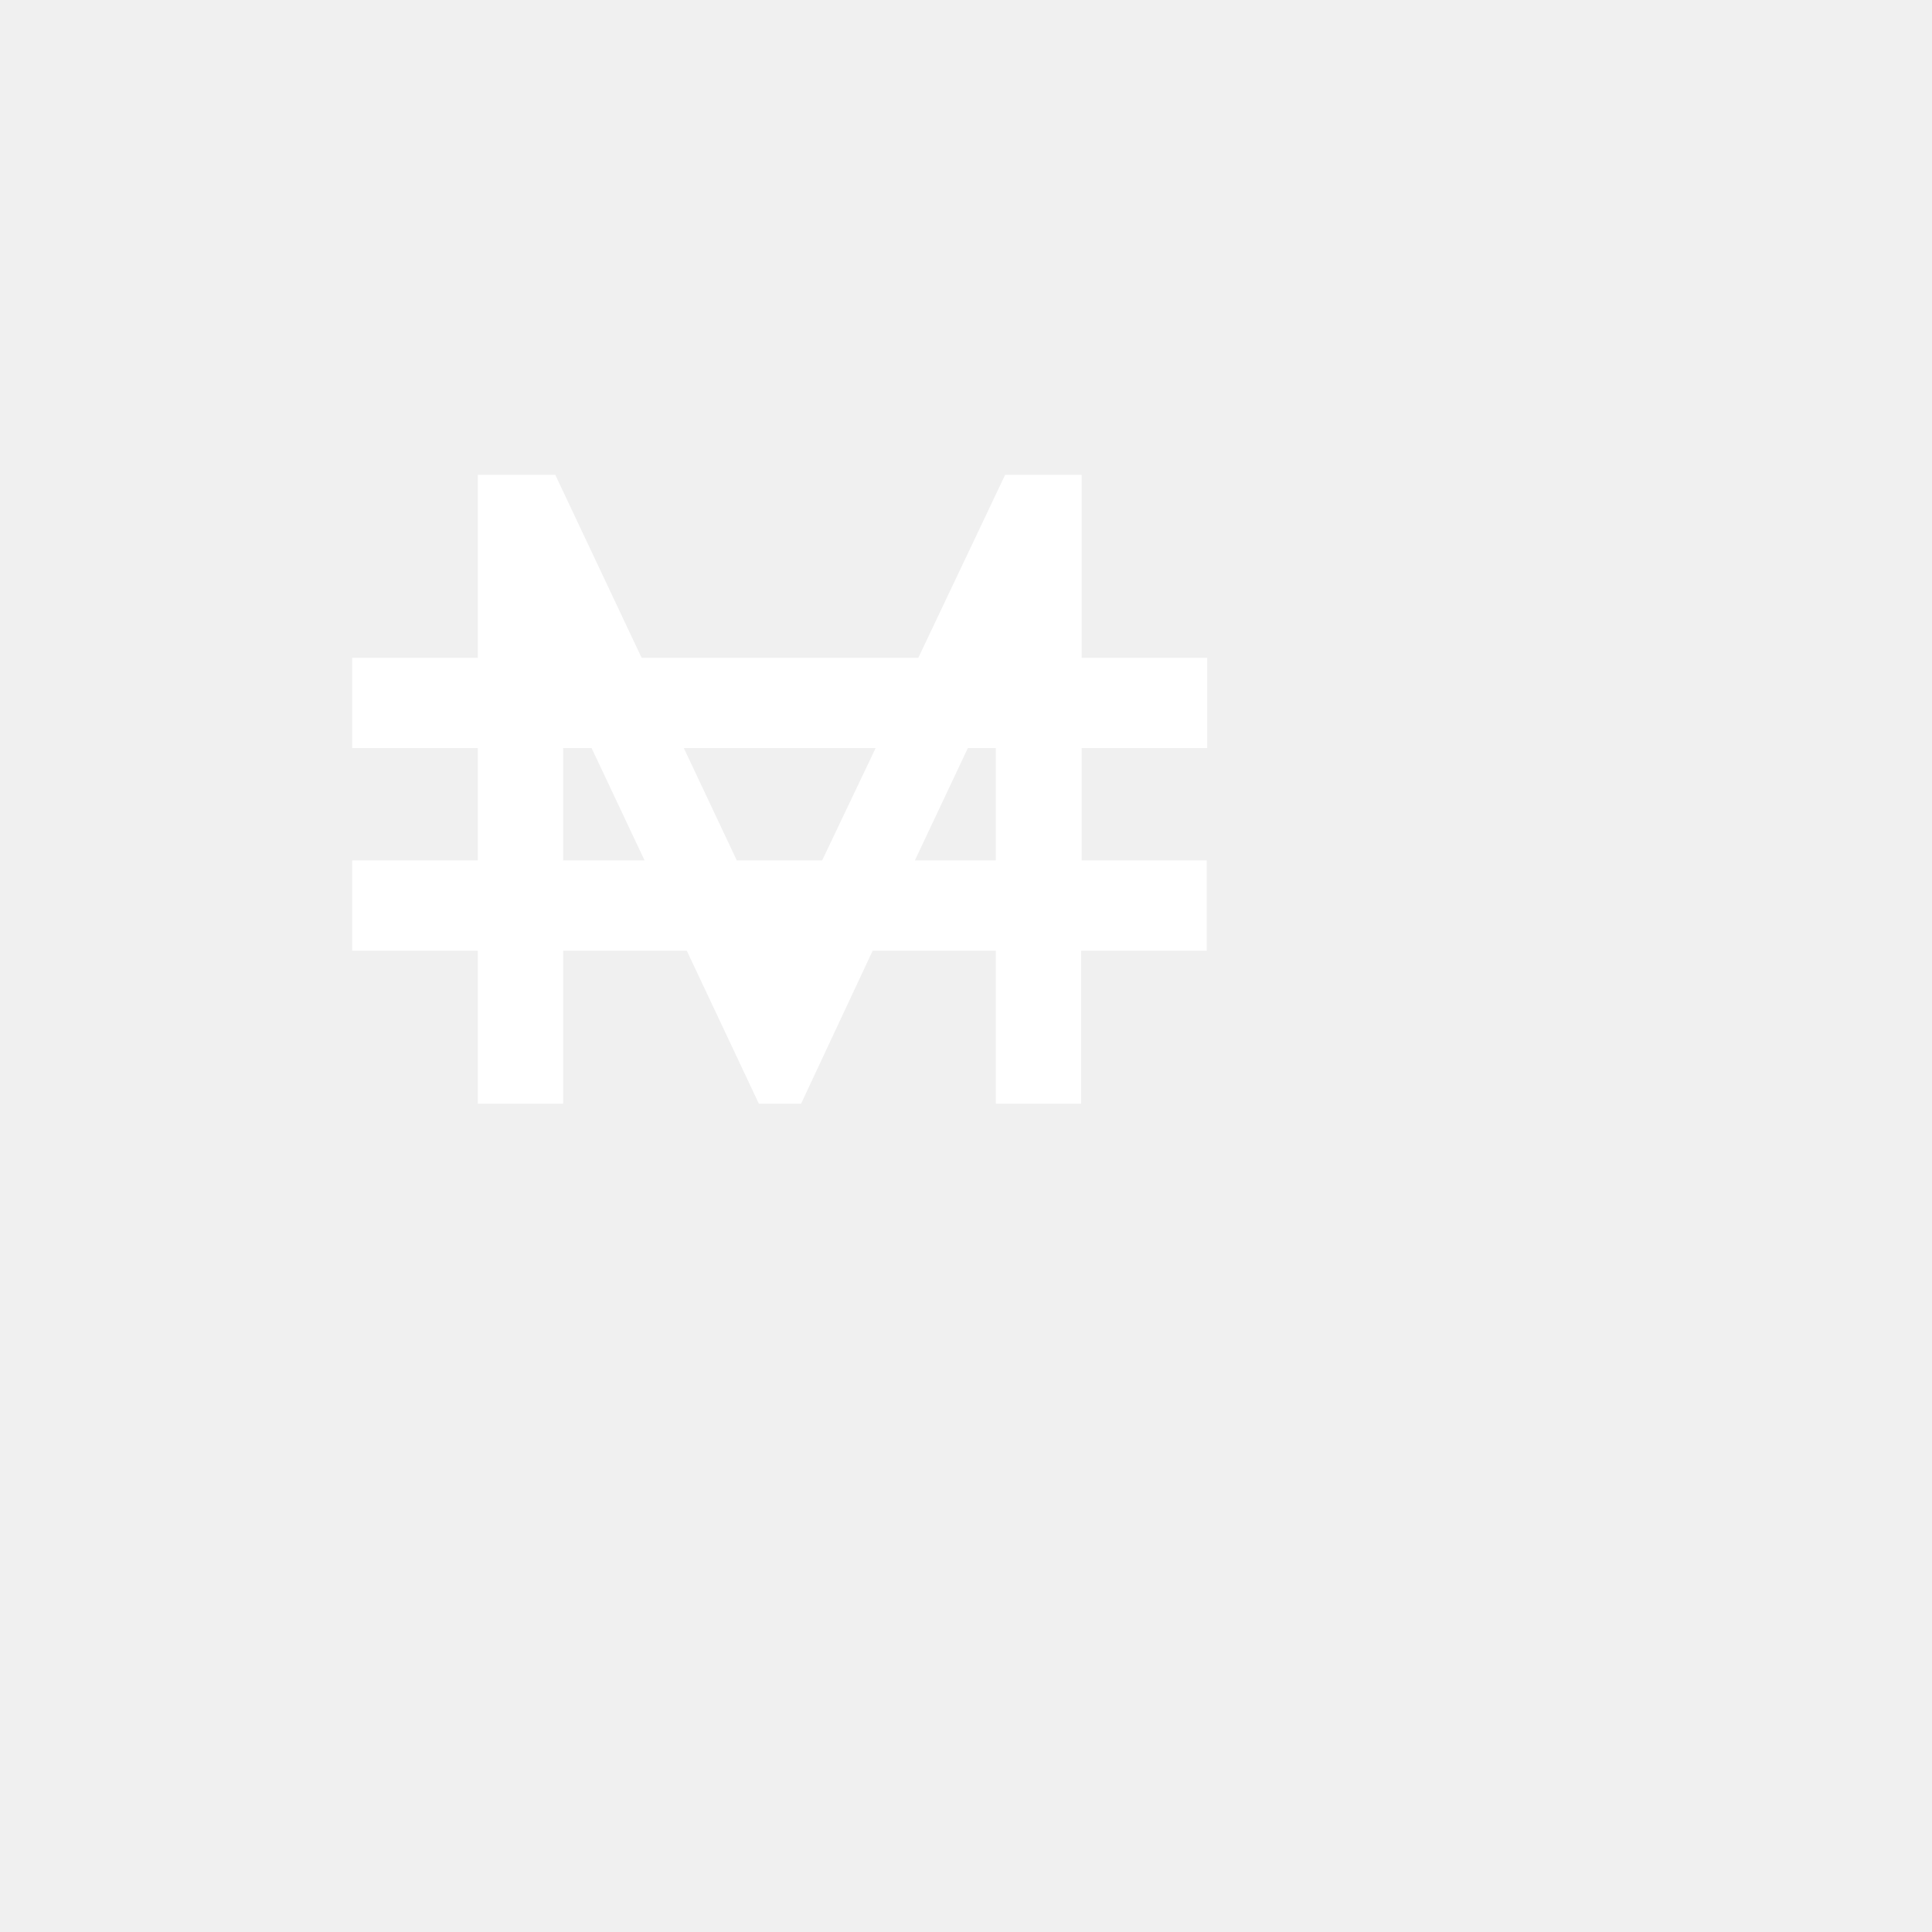
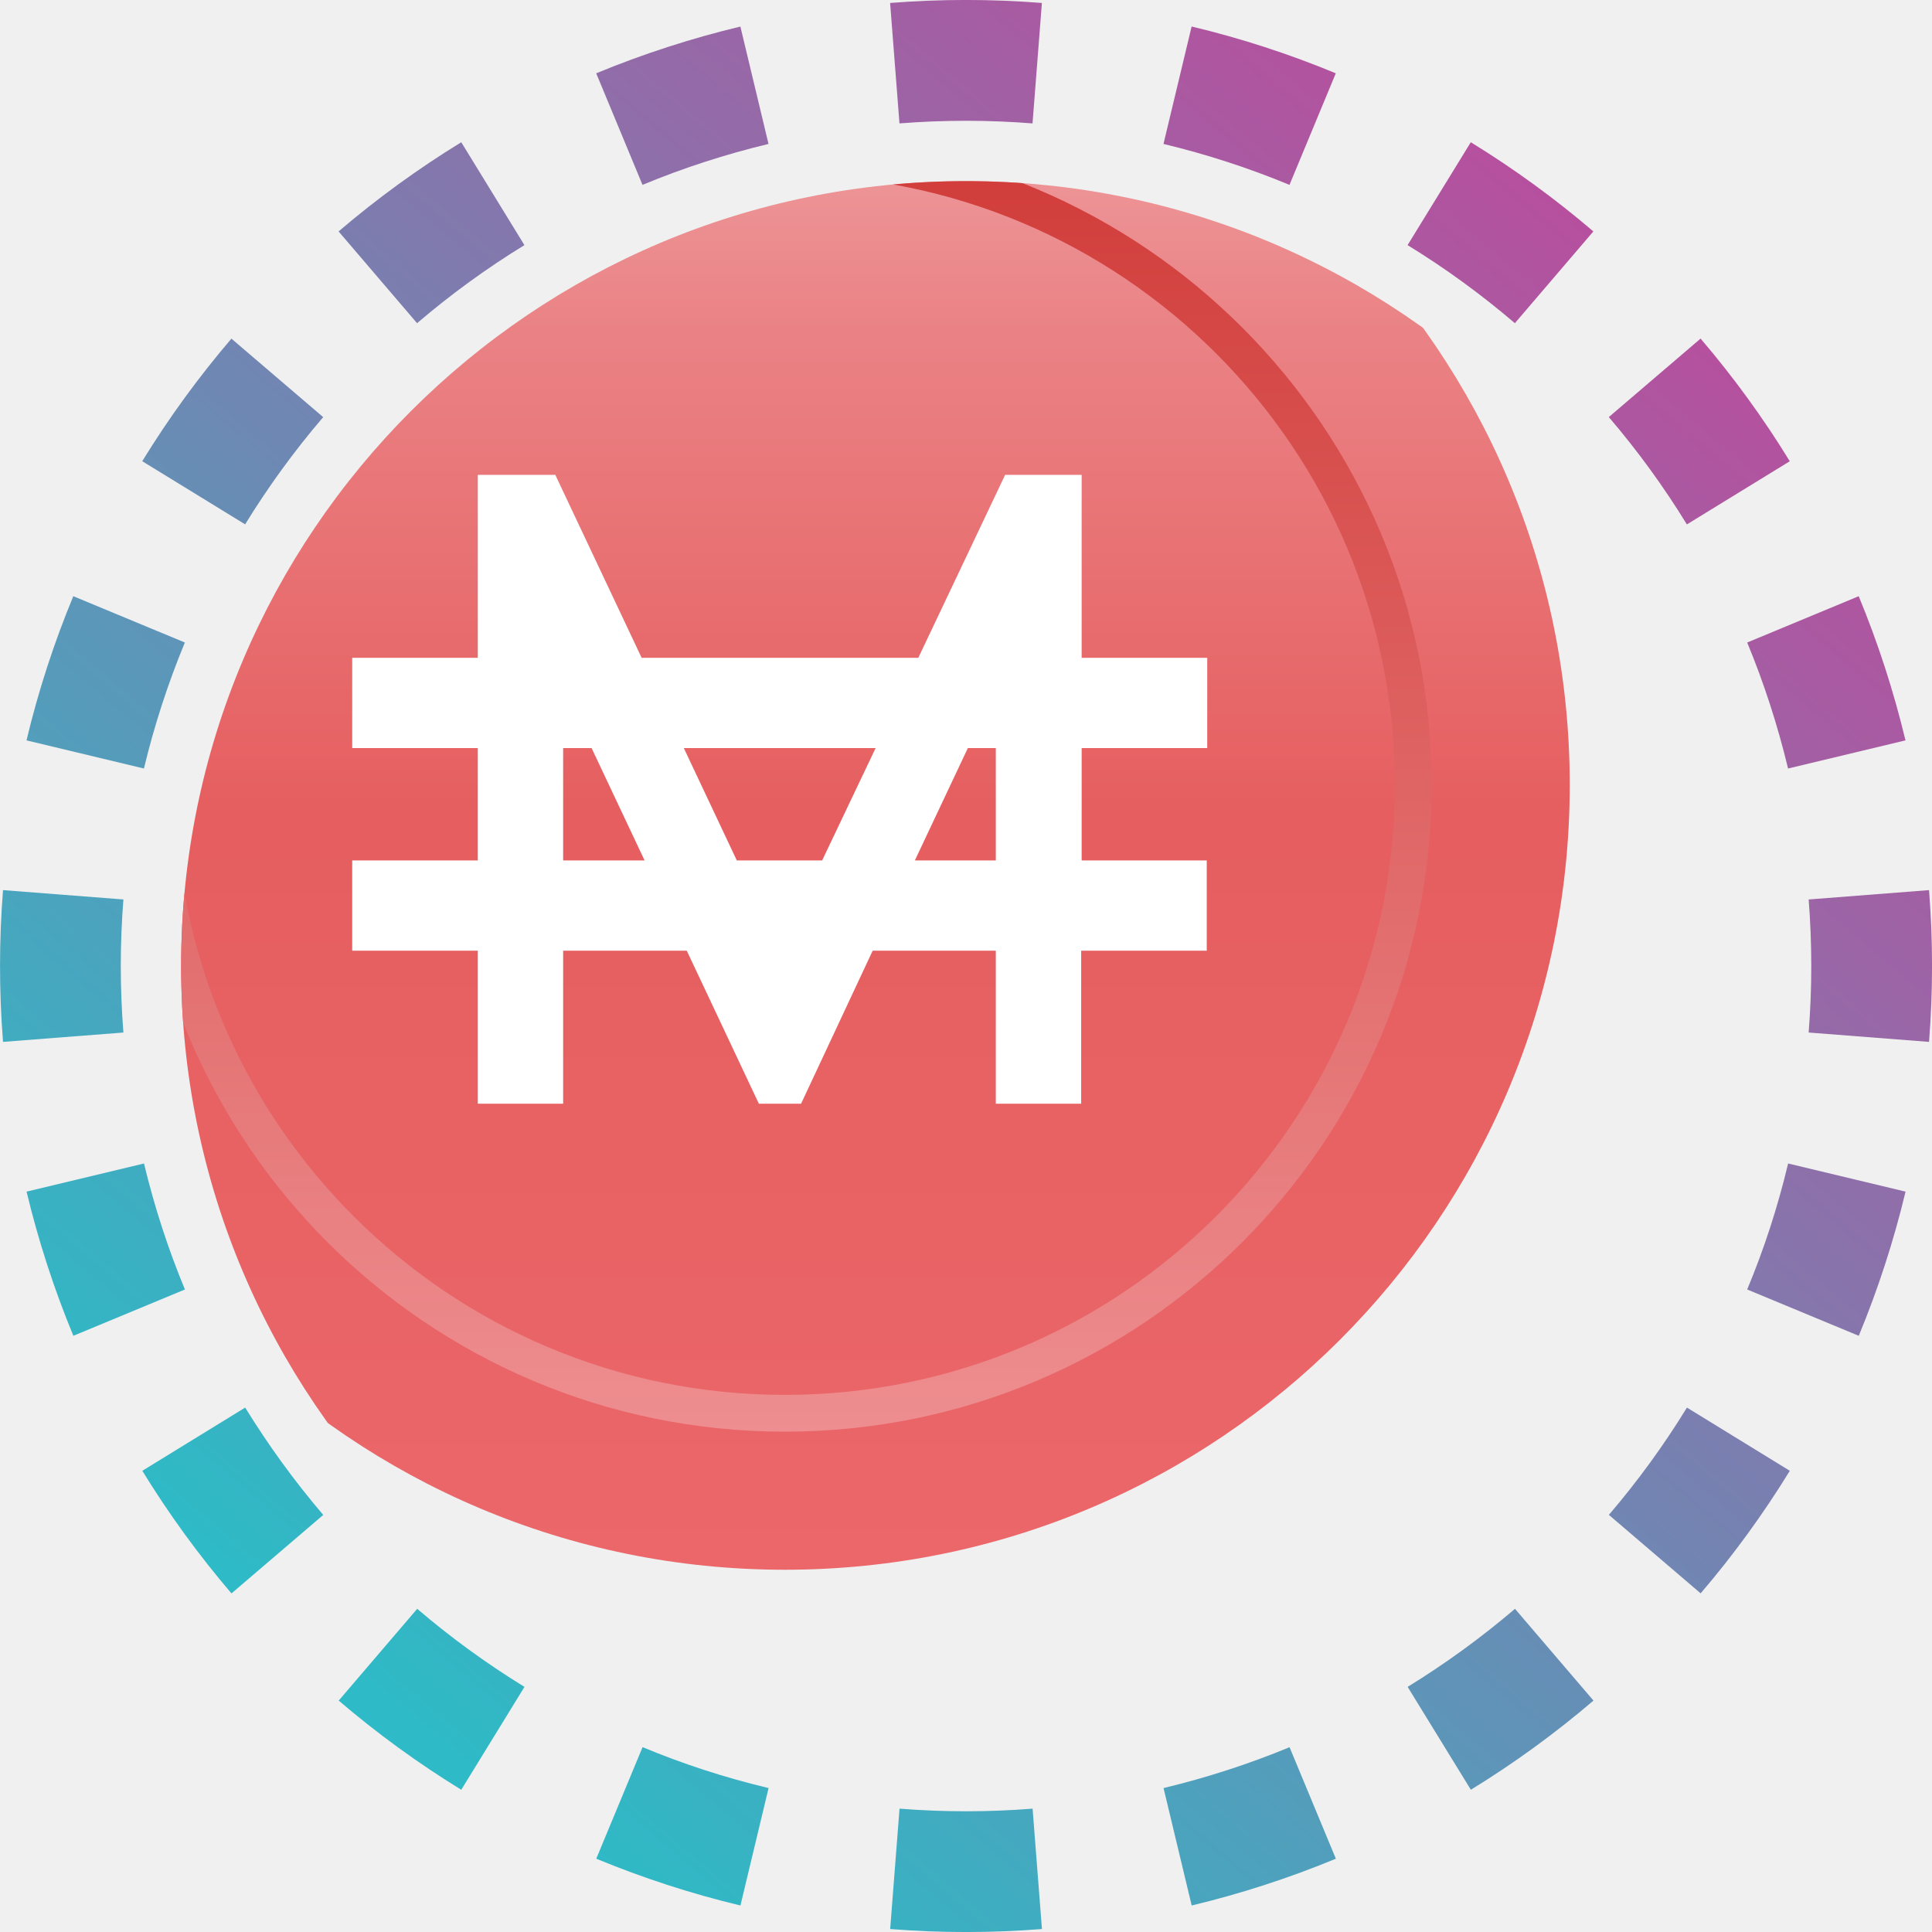
<svg xmlns="http://www.w3.org/2000/svg" width="32" height="32" fill="none" viewBox="0 0 32 32">
-   <path fill="url(#mai(mimatic)__paint0_linear_42_5)" fill-rule="evenodd" d="m31.951 17.257-1.994-.155a14 14 0 0 0 0-2.204l1.994-.155a16 16 0 0 1 0 2.514m-.39-4.994-1.945.466q-.26-1.08-.677-2.087l1.847-.767q.478 1.154.775 2.388M29.644 7.64 27.94 8.686a14 14 0 0 0-1.293-1.778l1.52-1.3a16 16 0 0 1 1.477 2.031m-3.253-3.806-1.3 1.52a14 14 0 0 0-1.777-1.293l1.047-1.704q1.076.661 2.03 1.477m-4.266-2.619-.767 1.848a14 14 0 0 0-2.087-.678l.466-1.945c.822.196 1.62.457 2.388.775M17.257.05l-.155 1.994a14 14 0 0 0-2.204 0L14.743.049a16 16 0 0 1 2.514 0m-4.994.39.466 1.945q-1.08.26-2.087.678l-.767-1.848A16 16 0 0 1 12.263.44M7.64 2.356 8.686 4.06a14 14 0 0 0-1.778 1.293l-1.3-1.52A16 16 0 0 1 7.64 2.356M3.833 5.609l1.52 1.3A14 14 0 0 0 4.06 8.685L2.356 7.639q.661-1.076 1.477-2.03M1.214 9.875l1.848.767a14 14 0 0 0-.678 2.087l-1.945-.466c.196-.822.457-1.62.775-2.388M.05 14.743a16 16 0 0 0 0 2.514l1.994-.155a14 14 0 0 1 0-2.204zm.39 4.994 1.945-.466q.26 1.08.678 2.087l-1.848.767a16 16 0 0 1-.775-2.388m1.917 4.624 1.704-1.047q.579.941 1.293 1.778l-1.52 1.3a16 16 0 0 1-1.477-2.031m3.253 3.806 1.3-1.52q.835.714 1.777 1.293l-1.047 1.704a16 16 0 0 1-2.03-1.477m4.266 2.619.767-1.848q1.007.42 2.087.678l-.466 1.945a16 16 0 0 1-2.388-.775m4.868 1.165.155-1.994a14 14 0 0 0 2.204 0l.155 1.994a16 16 0 0 1-2.514 0m4.994-.39-.466-1.945q1.08-.26 2.087-.677l.767 1.847a16 16 0 0 1-2.388.775m4.624-1.917-1.047-1.704q.941-.579 1.778-1.293l1.3 1.52a16 16 0 0 1-2.031 1.477m3.806-3.253-1.52-1.3a14 14 0 0 0 1.293-1.777l1.704 1.047q-.661 1.076-1.477 2.03m2.619-4.266-1.848-.767q.42-1.007.678-2.087l1.945.466a16 16 0 0 1-.775 2.388" clip-rule="evenodd" />
-   <g clip-path="url(#mai(mimatic)__circleClip)">
+   <path fill="url(#maimimatic__paint0_linear_42_5)" fill-rule="evenodd" d="m31.951 17.257-1.994-.155a14 14 0 0 0 0-2.204l1.994-.155a16 16 0 0 1 0 2.514m-.39-4.994-1.945.466q-.26-1.08-.677-2.087l1.847-.767q.478 1.154.775 2.388M29.644 7.64 27.94 8.686a14 14 0 0 0-1.293-1.778l1.52-1.3a16 16 0 0 1 1.477 2.031m-3.253-3.806-1.3 1.52a14 14 0 0 0-1.777-1.293l1.047-1.704q1.076.661 2.03 1.477m-4.266-2.619-.767 1.848a14 14 0 0 0-2.087-.678l.466-1.945c.822.196 1.62.457 2.388.775M17.257.05l-.155 1.994a14 14 0 0 0-2.204 0L14.743.049a16 16 0 0 1 2.514 0m-4.994.39.466 1.945q-1.08.26-2.087.678l-.767-1.848A16 16 0 0 1 12.263.44M7.64 2.356 8.686 4.06a14 14 0 0 0-1.778 1.293l-1.3-1.52A16 16 0 0 1 7.64 2.356M3.833 5.609l1.52 1.3A14 14 0 0 0 4.06 8.685L2.356 7.639q.661-1.076 1.477-2.03M1.214 9.875l1.848.767a14 14 0 0 0-.678 2.087l-1.945-.466c.196-.822.457-1.62.775-2.388M.05 14.743a16 16 0 0 0 0 2.514l1.994-.155a14 14 0 0 1 0-2.204zm.39 4.994 1.945-.466q.26 1.08.678 2.087l-1.848.767a16 16 0 0 1-.775-2.388m1.917 4.624 1.704-1.047q.579.941 1.293 1.778l-1.52 1.3a16 16 0 0 1-1.477-2.031m3.253 3.806 1.3-1.52q.835.714 1.777 1.293l-1.047 1.704a16 16 0 0 1-2.03-1.477m4.266 2.619.767-1.848q1.007.42 2.087.678l-.466 1.945a16 16 0 0 1-2.388-.775m4.868 1.165.155-1.994a14 14 0 0 0 2.204 0l.155 1.994a16 16 0 0 1-2.514 0m4.994-.39-.466-1.945q1.08-.26 2.087-.677l.767 1.847a16 16 0 0 1-2.388.775m4.624-1.917-1.047-1.704q.941-.579 1.778-1.293l1.3 1.52a16 16 0 0 1-2.031 1.477m3.806-3.253-1.52-1.3a14 14 0 0 0 1.293-1.777l1.704 1.047q-.661 1.076-1.477 2.03m2.619-4.266-1.848-.767q.42-1.007.678-2.087l1.945.466a16 16 0 0 1-.775 2.388" clip-rule="evenodd" />
+   <g clip-path="url(#maimimatic__circleClip)">
    <g style="transform:scale(.8125);transform-origin:50% 50%">
-       <g clip-path="url(#mai(mimatic)__mai(mimatic)__clip0_298_258)">
-         <path fill="url(#mai(mimatic)__mai(mimatic)__paint0_linear_298_258)" d="M16 32c8.837 0 16-7.163 16-16S24.837 0 16 0 0 7.163 0 16s7.163 16 16 16" />
-         <path stroke="url(#mai(mimatic)__mai(mimatic)__paint1_linear_298_258)" stroke-miterlimit="5.12" stroke-width=".75" d="M16 28.81c7.075 0 12.81-5.735 12.81-12.81S23.075 3.19 16 3.19 3.19 8.925 3.19 16 8.925 28.81 16 28.81Z" />
+       <g clip-path="url(#maimimatic__clip0_298_258)">
+         <path fill="url(#maimimatic__paint0_linear_298_258)" d="M16 32c8.837 0 16-7.163 16-16S24.837 0 16 0 0 7.163 0 16s7.163 16 16 16" />
+         <path stroke="url(#maimimatic__paint1_linear_298_258)" stroke-miterlimit="5.12" stroke-width=".75" d="M16 28.81c7.075 0 12.81-5.735 12.81-12.81S23.075 3.19 16 3.19 3.19 8.925 3.19 16 8.925 28.81 16 28.81Z" />
        <path fill="#fff" d="M24.61 17.54h-2.56v-2.29h2.56v-1.84h-2.56V9.68h-1.56l-1.77 3.73h-5.64l-1.76-3.73H9.74v3.73H7.18v1.84h2.56v2.29H7.18v1.84h2.56v3.12h1.74v-3.12H14l1.47 3.12h.86l1.46-3.12h2.51v3.12h1.74v-3.12h2.56v-1.84zm-6.76-2.29-1.09 2.29h-1.74l-1.08-2.29zm-6.37 2.29v-2.29h.58l1.08 2.29zm7.17 0 1.08-2.29h.57v2.29z" />
      </g>
+       <defs>
+         <linearGradient id="maimimatic__paint0_linear_298_258" x1="16.002" x2="16.002" y1=".004" y2="32.004" gradientUnits="userSpaceOnUse">
+           <stop stop-color="#F1A9AB" />
+           <stop offset=".21" stop-color="#EA8285" />
+           <stop offset=".52" stop-color="#E65E5F" />
+           <stop offset="1" stop-color="#EB676A" />
+         </linearGradient>
+         <linearGradient id="maimimatic__paint1_linear_298_258" x1="16.002" x2="16.002" y1="2.756" y2="29.239" gradientUnits="userSpaceOnUse">
+           <stop stop-color="#D03B38" />
+           <stop offset="1" stop-color="#EE8E90" />
+         </linearGradient>
+         <clipPath id="maimimatic__clip0_298_258">
+           <path fill="#fff" d="M0 0h32v32H0z" />
+         </clipPath>
+       </defs>
    </g>
  </g>
  <defs>
-     <linearGradient id="mai(mimatic)__paint0_linear_42_5" x1="26.976" x2="6.592" y1="4.32" y2="28.352" gradientUnits="userSpaceOnUse">
+     <linearGradient id="maimimatic__paint0_linear_42_5" x1="26.976" x2="6.592" y1="4.32" y2="28.352" gradientUnits="userSpaceOnUse">
      <stop stop-color="#B6509E" />
      <stop offset="1" stop-color="#2EBAC6" />
    </linearGradient>
-     <clipPath id="mai(mimatic)__circleClip">
+     <clipPath id="maimimatic__circleClip">
      <circle cx="16" cy="16" r="13" />
    </clipPath>
  </defs>
</svg>
